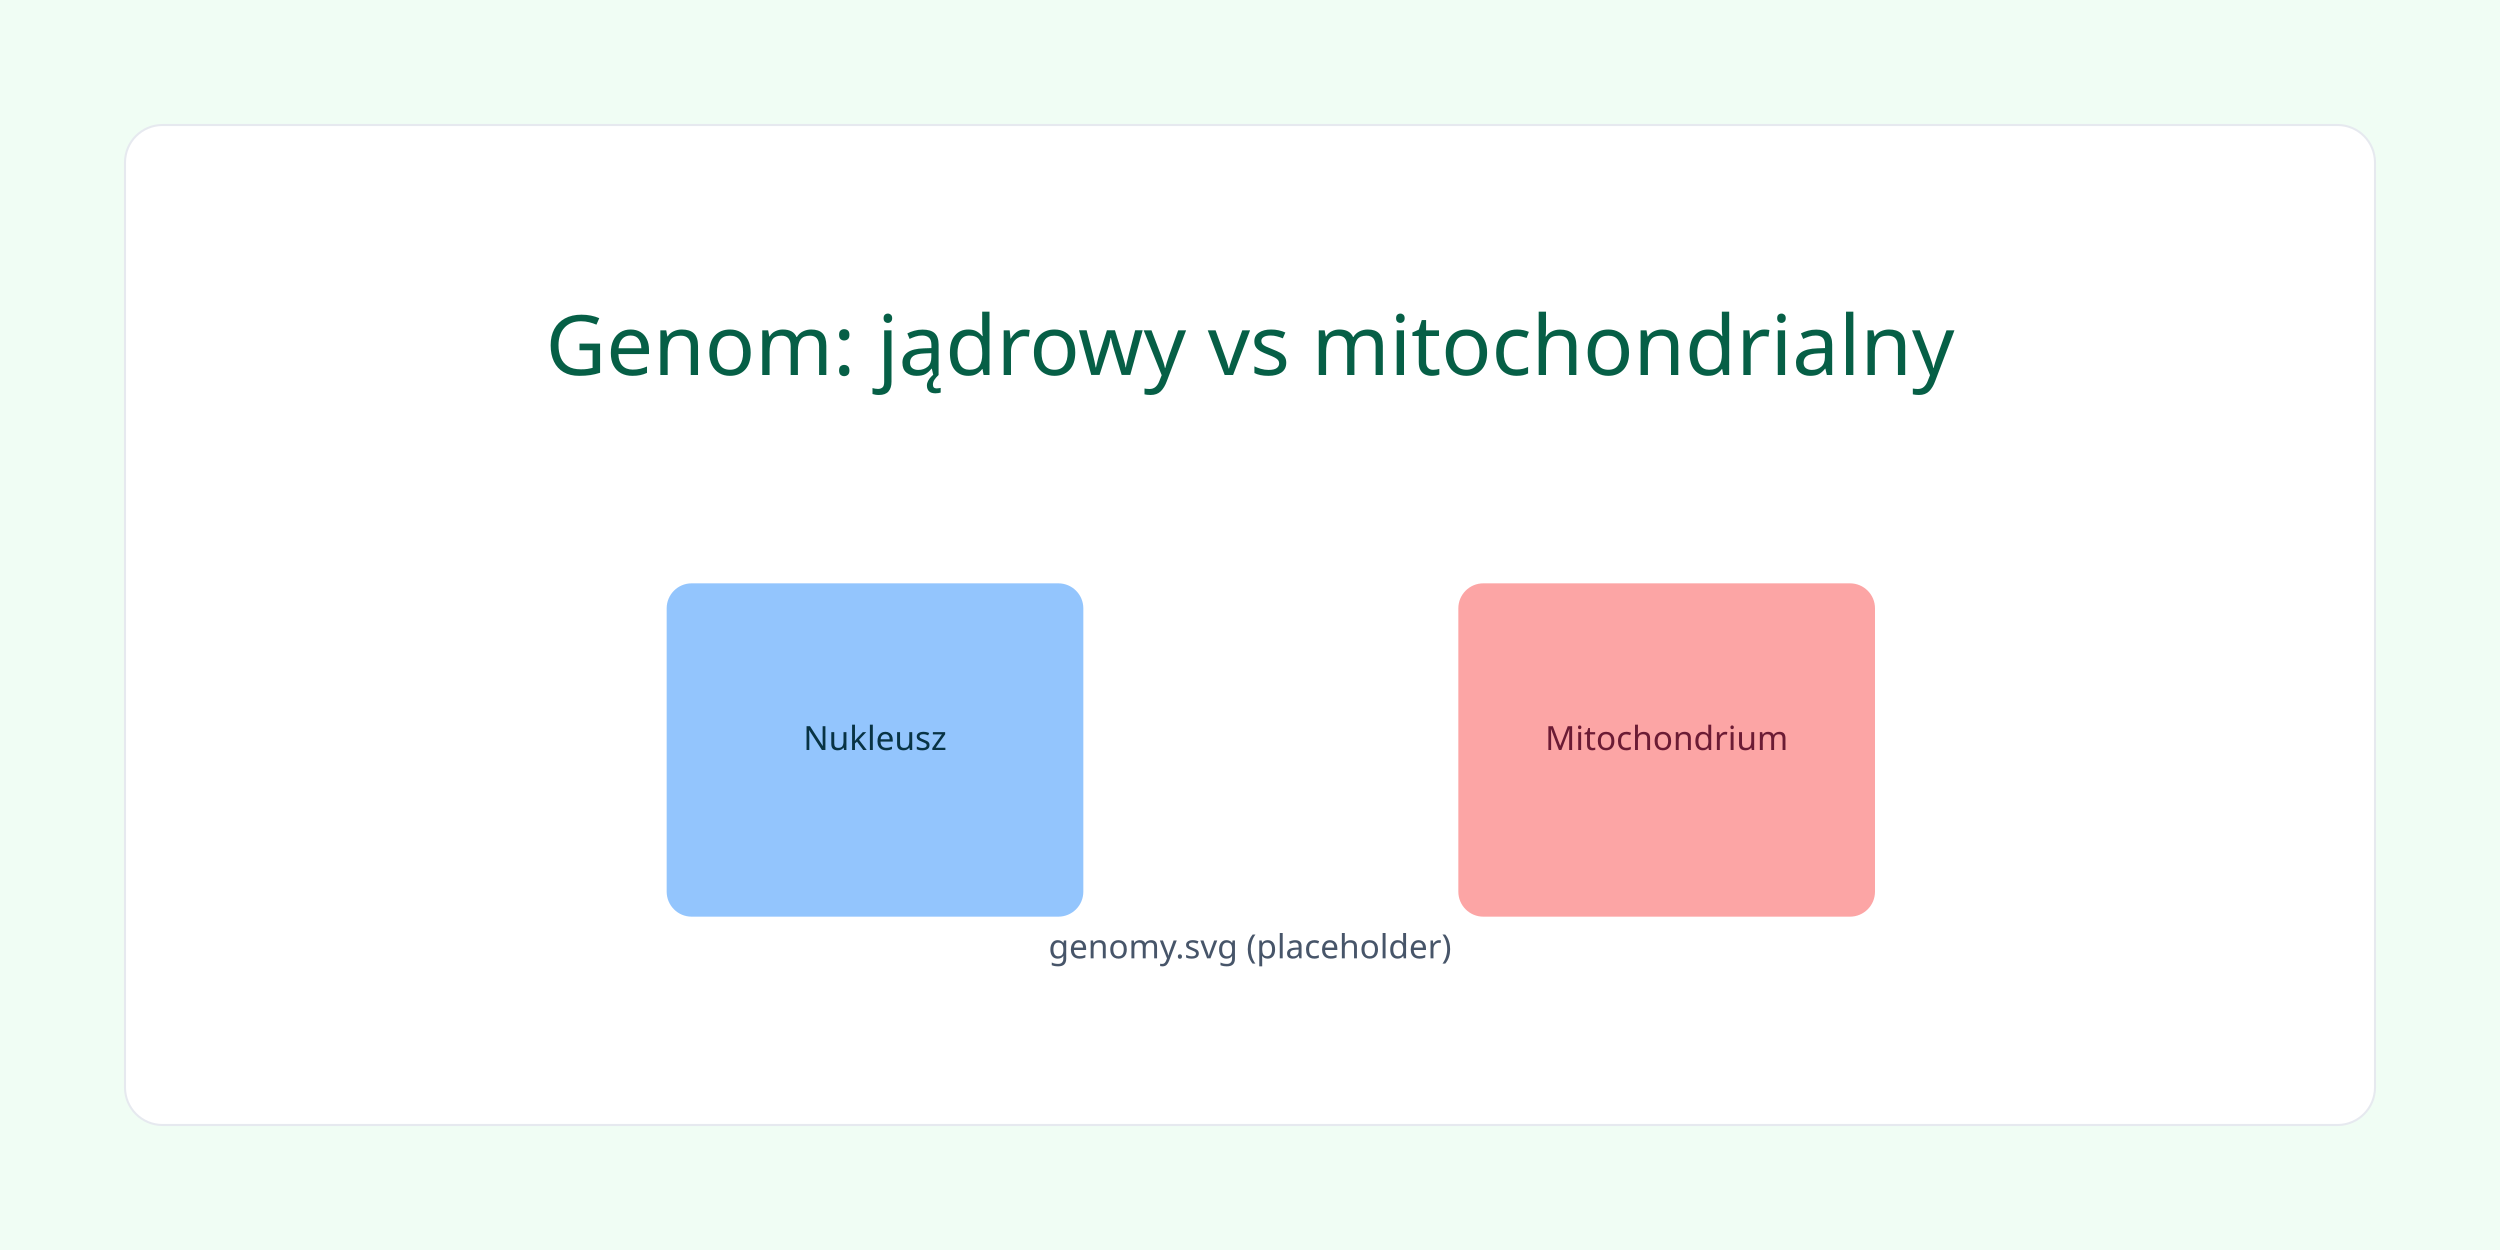
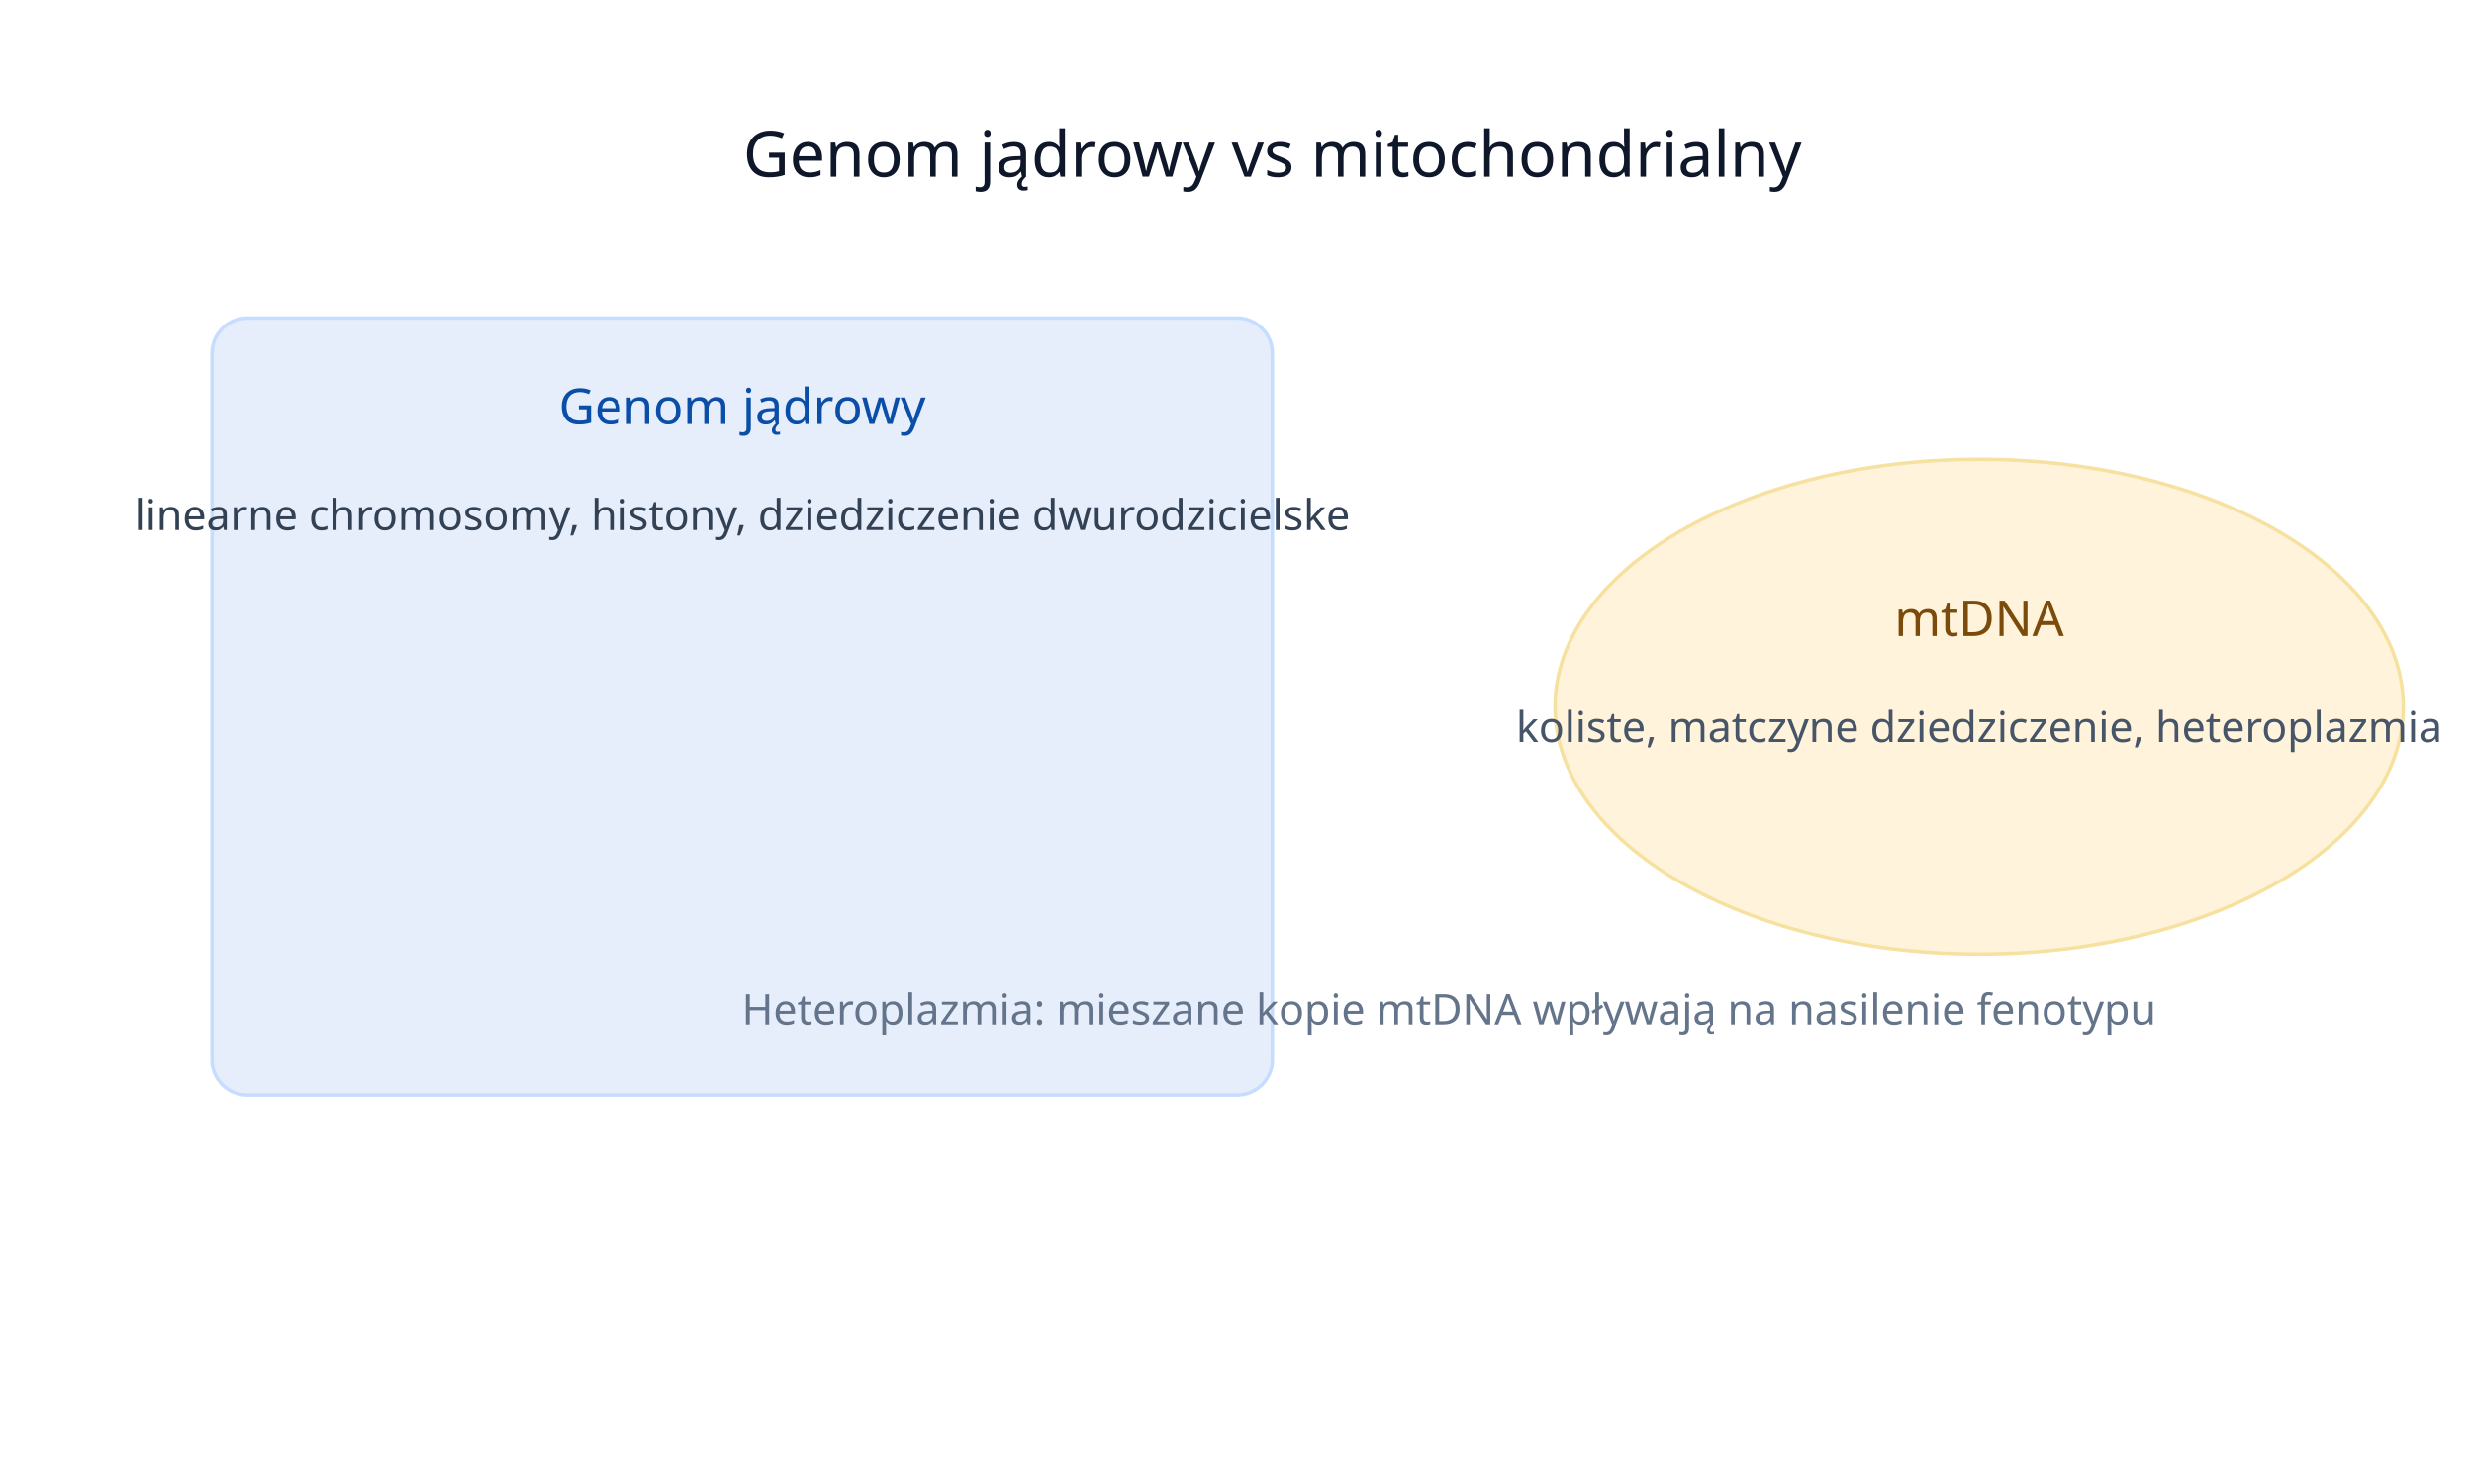
- <svg xmlns="http://www.w3.org/2000/svg" width="1200" height="600" viewBox="0 0 1200 600">
-   <rect width="100%" height="100%" fill="#f0fdf4" />
-   <g transform="translate(60,60)">
-     <rect x="0" y="0" width="1080" height="480" rx="18" fill="#fff" stroke="#e6e9ef" />
-     <text x="540" y="120" font-family="Poppins, sans-serif" font-size="40" text-anchor="middle" fill="#065f46">Genom: jądrowy vs mitochondrialny</text>
-     <rect x="260" y="220" width="200" height="160" rx="12" fill="#93c5fd" />
-     <rect x="640" y="220" width="200" height="160" rx="12" fill="#fca5a5" />
-     <text x="360" y="300" font-family="Roboto Mono" font-size="16" text-anchor="middle" fill="#083344">Nukleusz</text>
-     <text x="740" y="300" font-family="Roboto Mono" font-size="16" text-anchor="middle" fill="#6b1b34">Mitochondrium</text>
-     <text x="540" y="400" font-family="Roboto Mono" font-size="16" text-anchor="middle" fill="#475569">genomy.svg (placeholder)</text>
+ <svg xmlns="http://www.w3.org/2000/svg" width="700" height="420" viewBox="0 0 700 420">
+   <rect width="100%" height="100%" fill="#fff" />
+   <g transform="translate(20,20)">
+     <text x="340" y="30" font-family="Poppins, sans-serif" font-size="18" fill="#0f172a" text-anchor="middle">Genom jądrowy vs mitochondrialny</text>
+     <g transform="translate(40,70)">
+       <rect x="0" y="0" width="300" height="220" rx="10" fill="#e6eefc" stroke="#c7ddff" />
+       <text x="150" y="30" font-family="Roboto Mono" font-size="14" text-anchor="middle" fill="#0b4ea8">Genom jądrowy</text>
+       <text x="150" y="60" font-family="Roboto Mono" font-size="12" text-anchor="middle" fill="#334155">linearne chromosomy, histony, dziedziczenie dwurodzicielske</text>
+       <ellipse cx="500" cy="110" rx="120" ry="70" fill="#fff4db" stroke="#f7e1a0" />
+       <text x="500" y="90" font-family="Roboto Mono" font-size="14" text-anchor="middle" fill="#7a4b0a">mtDNA</text>
+       <text x="500" y="120" font-family="Roboto Mono" font-size="12" text-anchor="middle" fill="#475569">koliste, matczyne dziedziczenie, heteroplazmia</text>
+       <text x="350" y="200" font-family="Roboto Mono" font-size="12" text-anchor="middle" fill="#64748b">Heteroplazmia: mieszane kopie mtDNA wpływają na nasilenie fenotypu</text>
+     </g>
  </g>
</svg>
